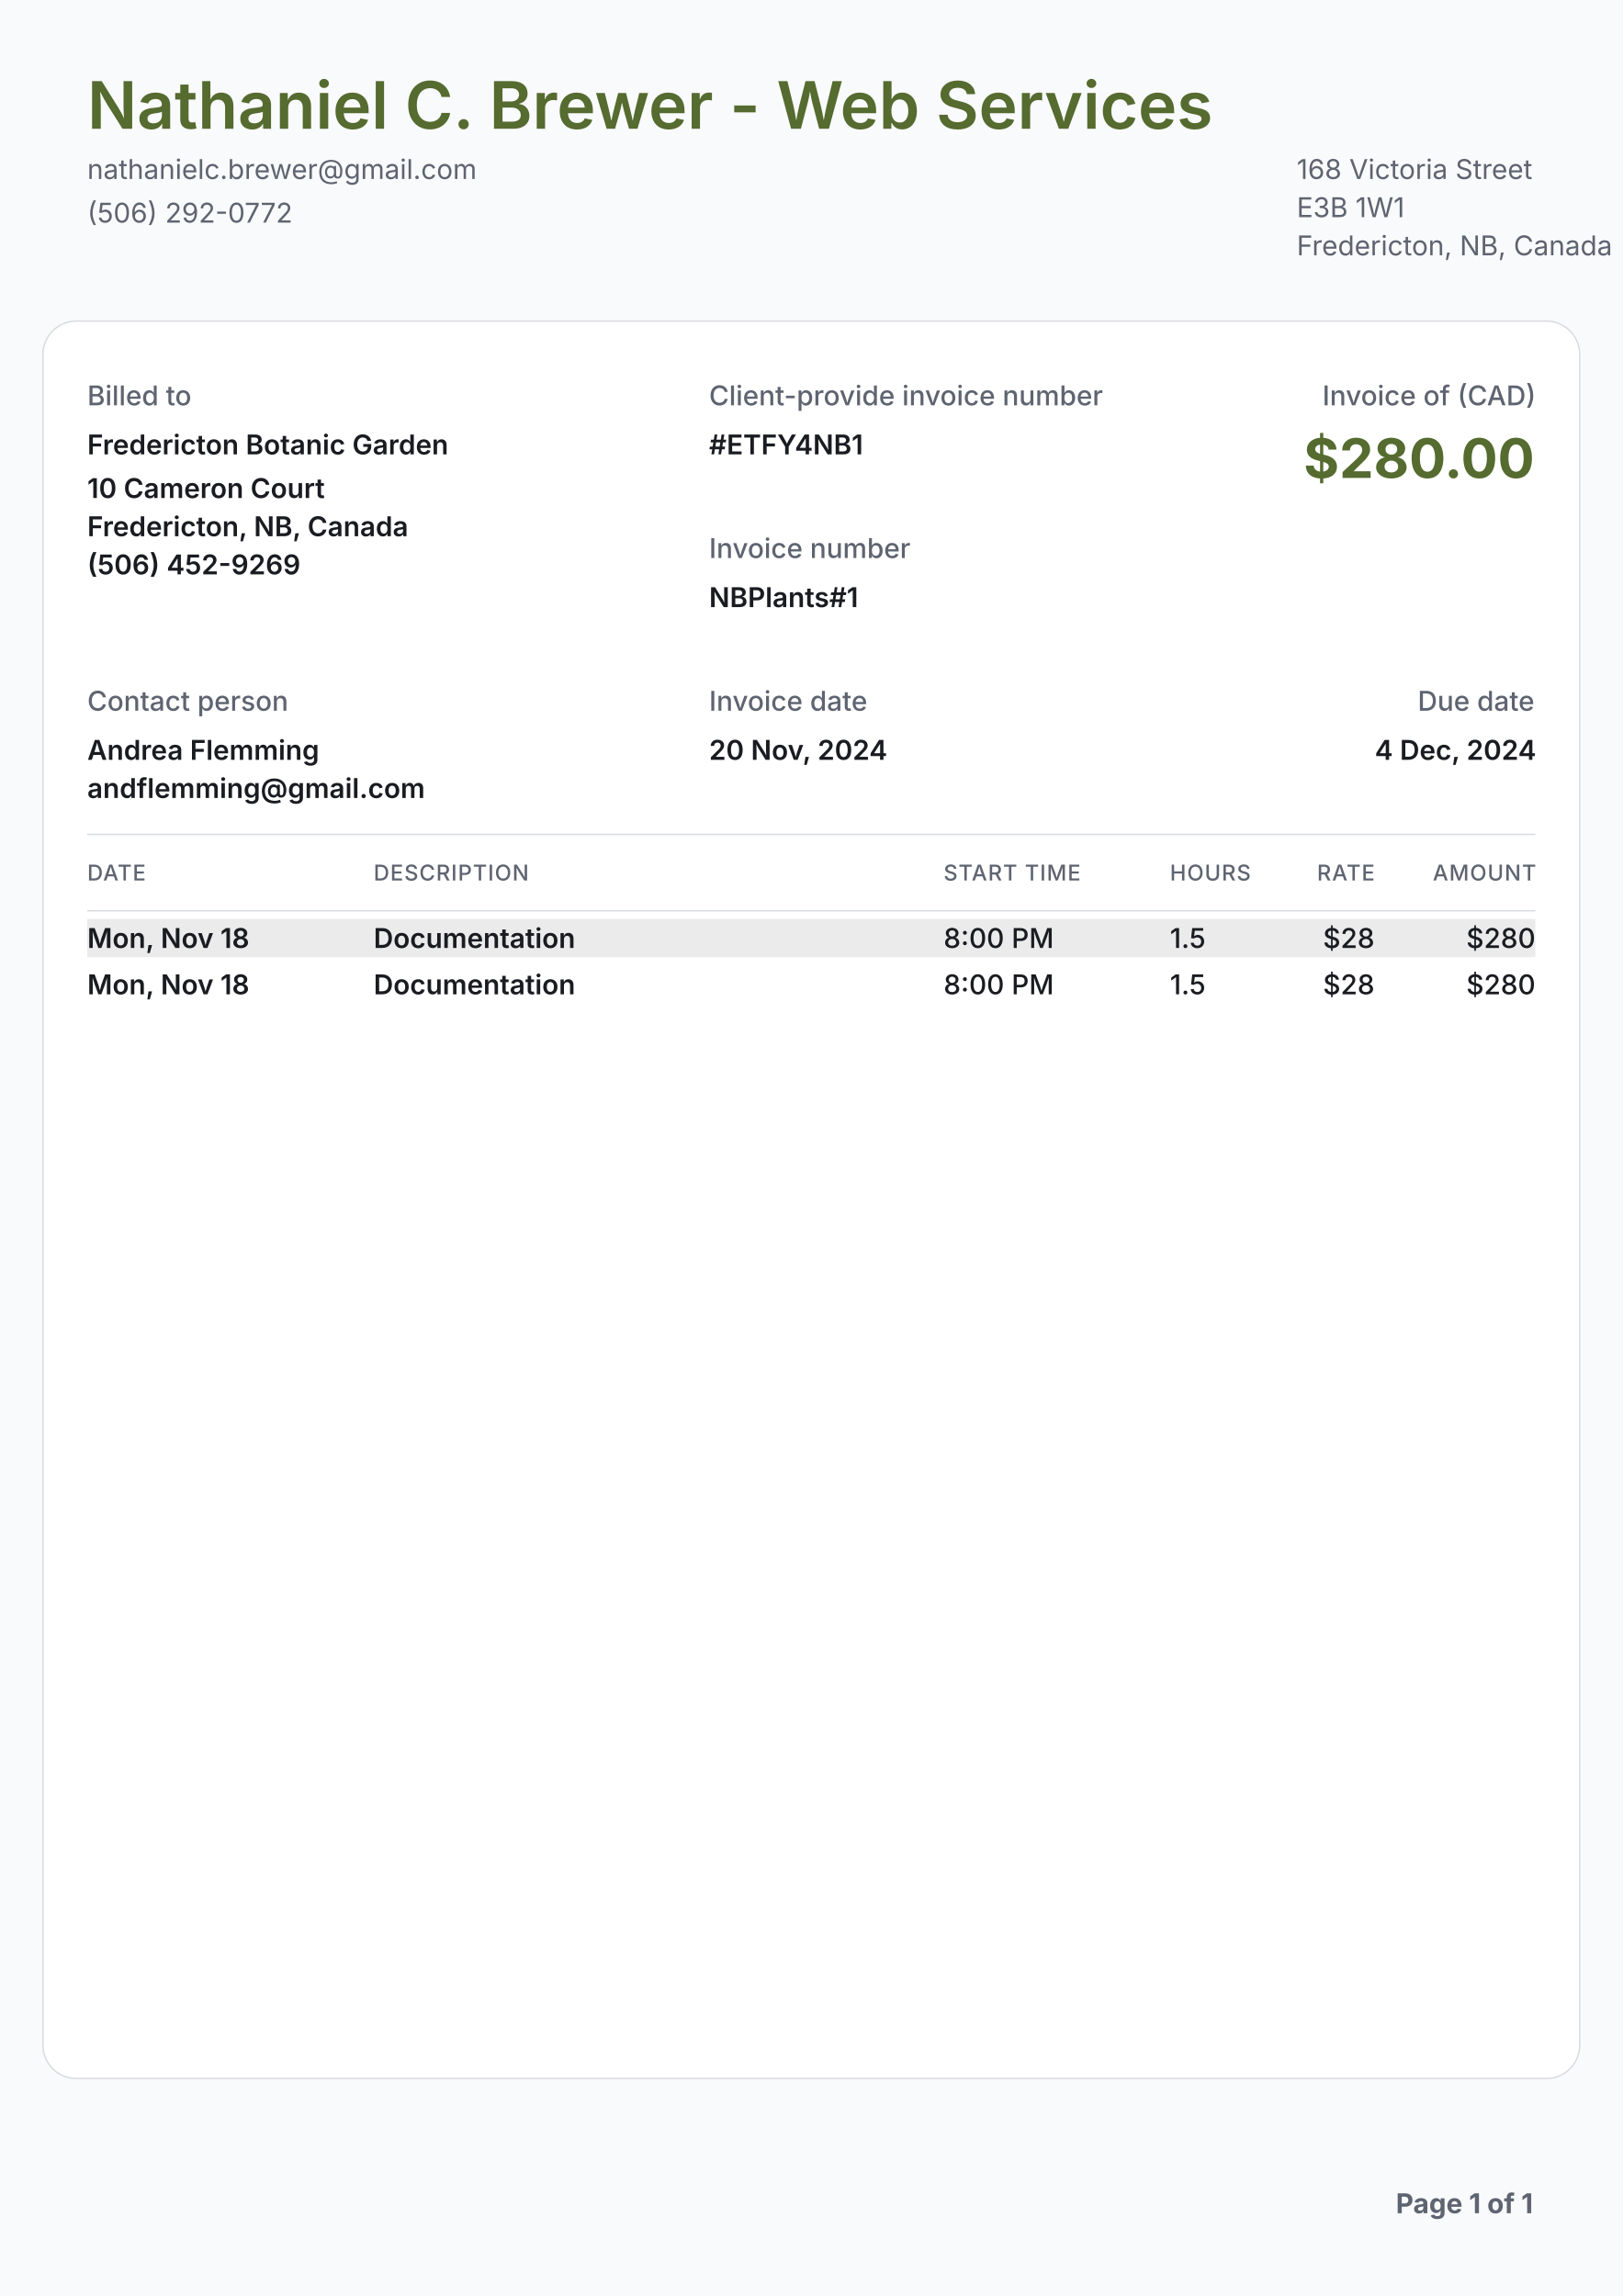
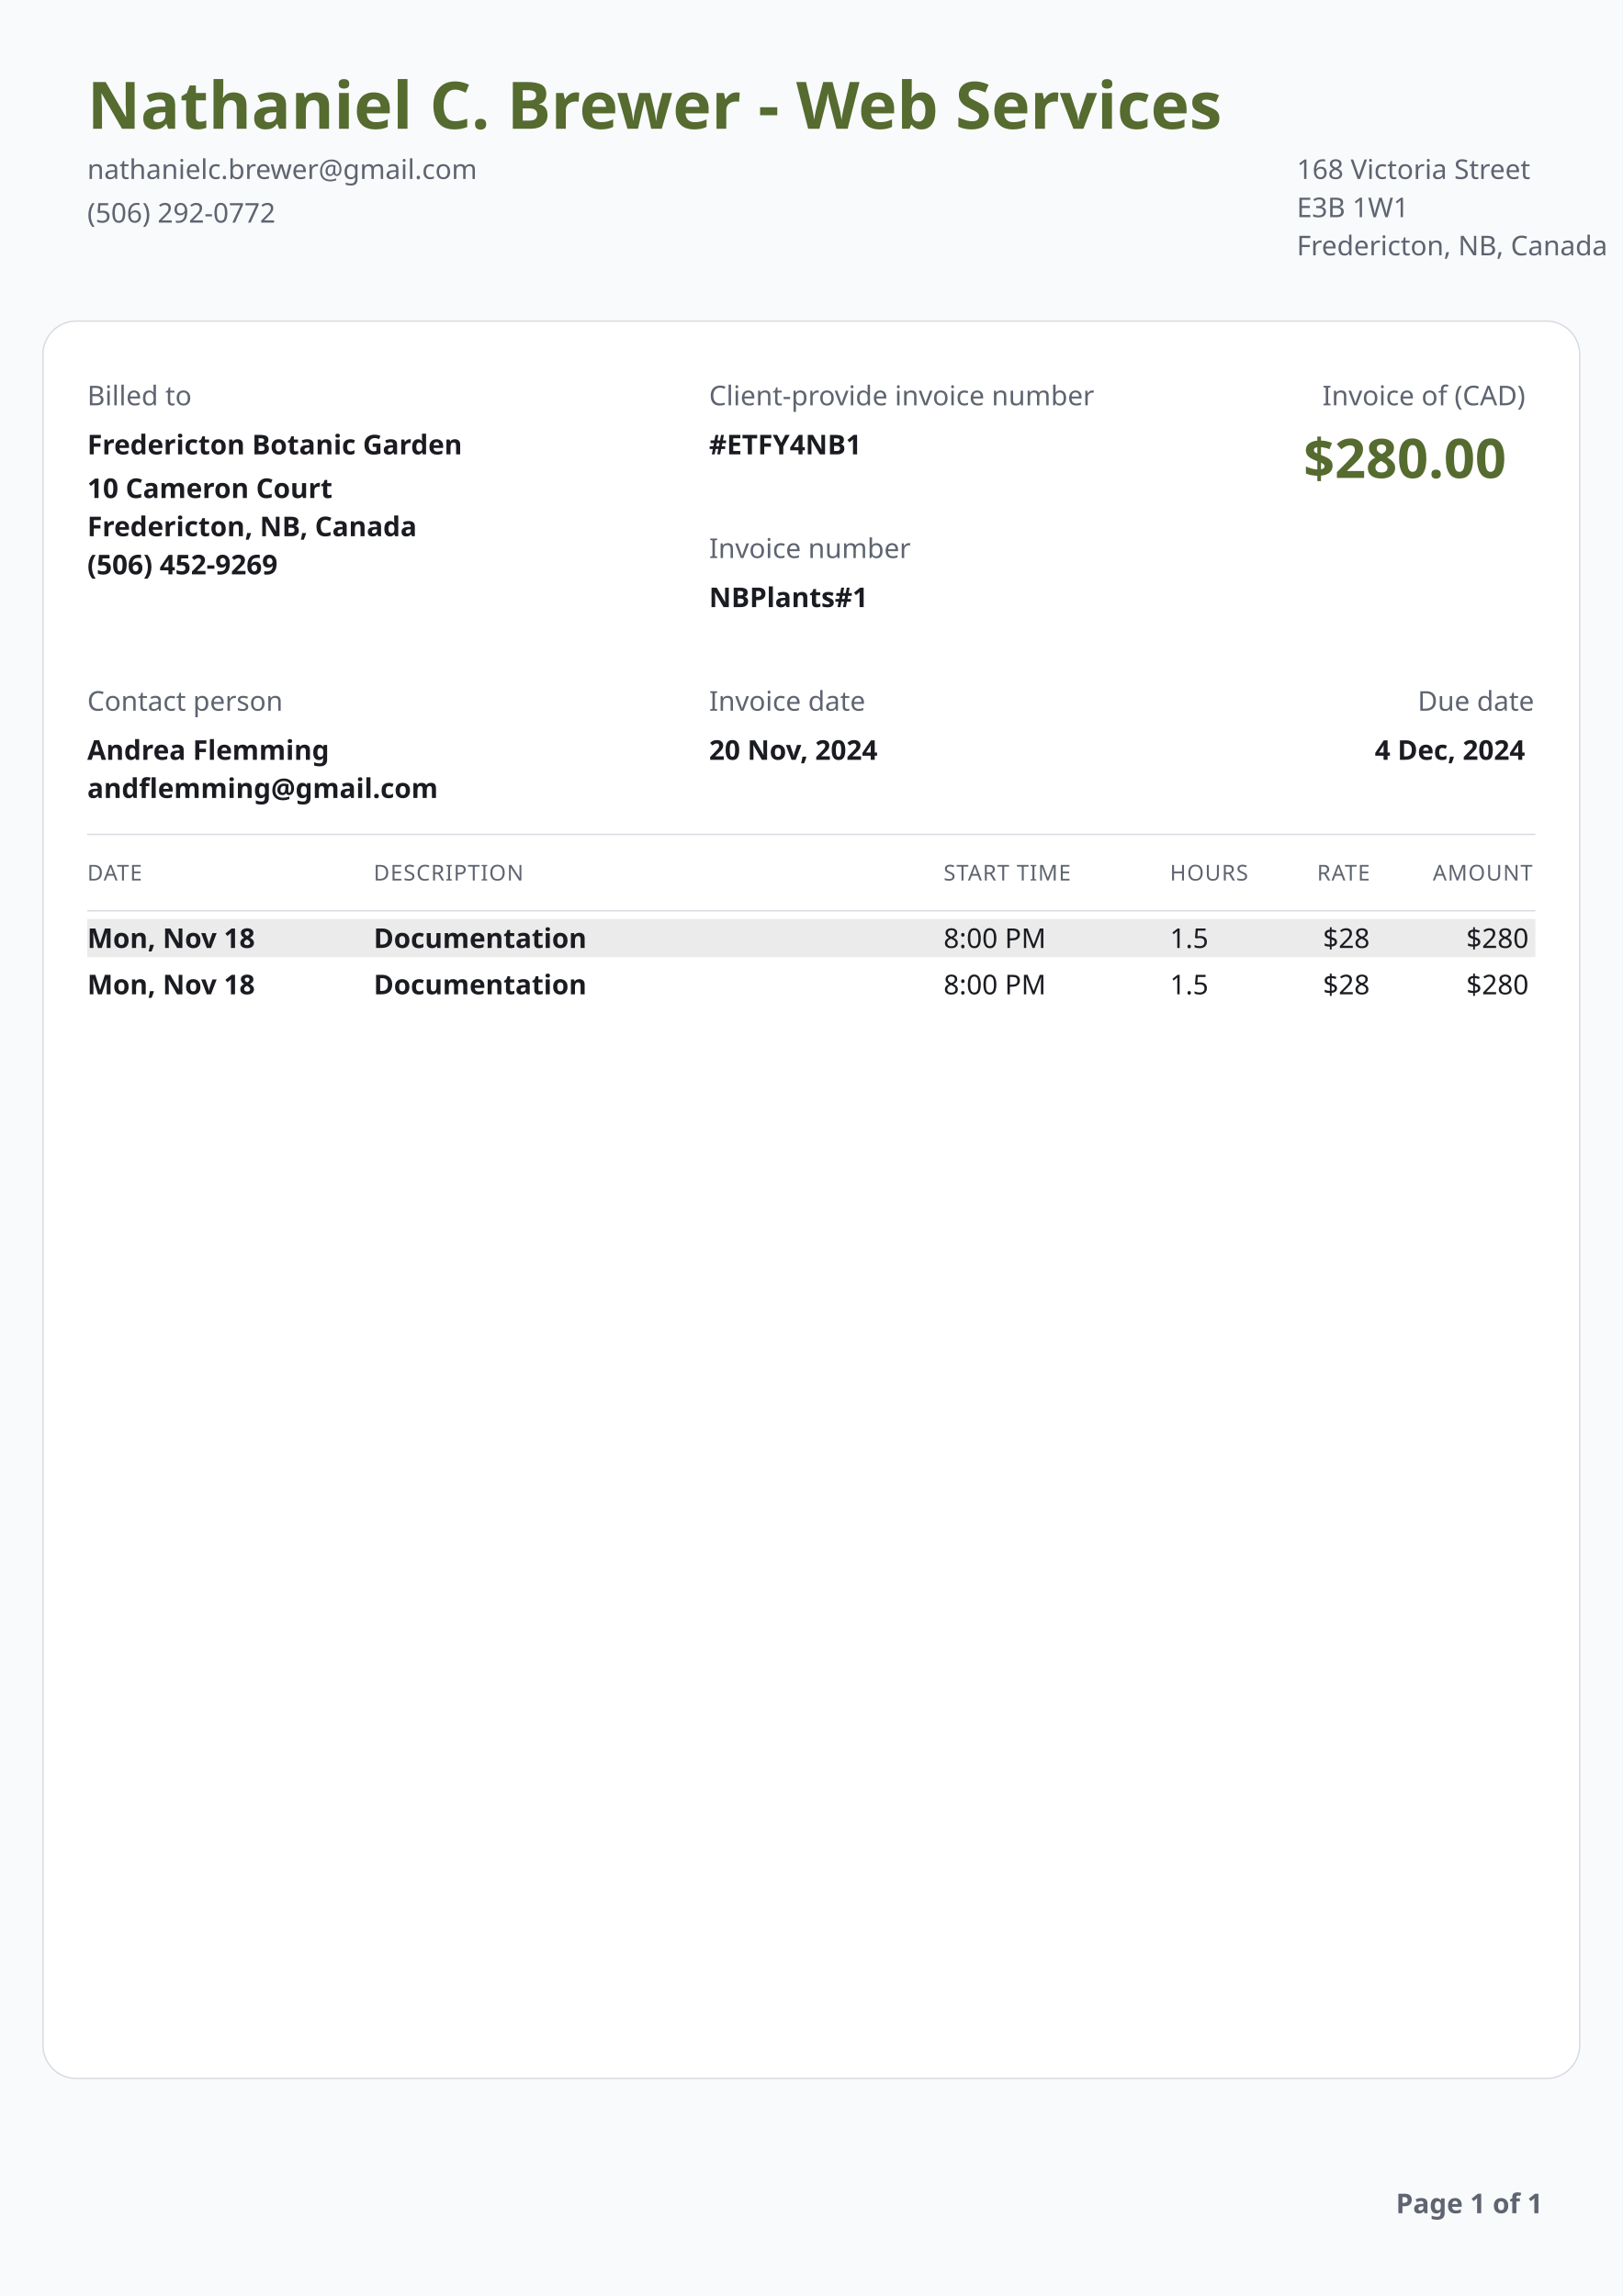
<svg xmlns="http://www.w3.org/2000/svg" width="595" height="842" viewBox="0 0 595 842" fill="none">
  <g id="pageWithoutTotals">
    <rect width="595" height="842" fill="#F9FAFC" />
-     <text id="pageValue" fill="#5E6470" xml:space="preserve" style="white-space: pre" font-family="Inter" font-size="10" font-weight="bold" letter-spacing="0em">
+     <text id="pageValue" fill="#5E6470" xml:space="preserve" style="white-space: pre" font-family="Ubuntu" font-size="10" font-weight="bold" letter-spacing="0em">
      <tspan x="511.848" y="811.636">Page 1 of 1</tspan>
    </text>
    <g id="mainContent">
      <rect x="15.75" y="117.75" width="563.5" height="644.5" rx="12.25" fill="white" />
      <rect x="15.75" y="117.75" width="563.5" height="644.5" rx="12.25" stroke="#D7DAE0" stroke-width="0.5" />
      <g id="invoiceOfContainer">
-         <text id="Invoice of (CAD)" fill="#5E6470" xml:space="preserve" style="white-space: pre" font-family="Inter" font-size="10" font-weight="500" letter-spacing="0em">
+         <text id="Invoice of (CAD)" fill="#5E6470" xml:space="preserve" style="white-space: pre" font-family="Ubuntu" font-size="10" font-weight="500" letter-spacing="0em">
          <tspan x="484.895" y="148.636">Invoice of (CAD)</tspan>
        </text>
-         <text id="invoiceOfValue" fill="#556B2F" xml:space="preserve" style="white-space: pre" font-family="Inter" font-size="20" font-weight="bold" letter-spacing="0em">
+         <text id="invoiceOfValue" fill="#556B2F" xml:space="preserve" style="white-space: pre" font-family="Ubuntu" font-size="20" font-weight="bold" letter-spacing="0em">
          <tspan x="477.98" y="175.273">$280.00</tspan>
        </text>
      </g>
      <g id="clientInvoiceNumberContainer">
-         <text id="Client-provide invoice number" fill="#5E6470" xml:space="preserve" style="white-space: pre" font-family="Inter" font-size="10" font-weight="500" letter-spacing="0em">
+         <text id="Client-provide invoice number" fill="#5E6470" xml:space="preserve" style="white-space: pre" font-family="Ubuntu" font-size="10" font-weight="500" letter-spacing="0em">
          <tspan x="260" y="148.636">Client-provide invoice number</tspan>
        </text>
-         <text id="clientInvoiceNumberContainerValue" fill="#1A1C21" xml:space="preserve" style="white-space: pre" font-family="Inter" font-size="10" font-weight="600" letter-spacing="0em">
+         <text id="clientInvoiceNumberContainerValue" fill="#1A1C21" xml:space="preserve" style="white-space: pre" font-family="Ubuntu" font-size="10" font-weight="600" letter-spacing="0em">
          <tspan x="260" y="166.636">#ETFY4NB1</tspan>
        </text>
      </g>
      <g id="invoiceNumberContainer">
-         <text id="Invoice number" fill="#5E6470" xml:space="preserve" style="white-space: pre" font-family="Inter" font-size="10" font-weight="500" letter-spacing="0em">
+         <text id="Invoice number" fill="#5E6470" xml:space="preserve" style="white-space: pre" font-family="Ubuntu" font-size="10" font-weight="500" letter-spacing="0em">
          <tspan x="260" y="204.636">Invoice number</tspan>
        </text>
-         <text id="invoiceNumberValue" fill="#1A1C21" xml:space="preserve" style="white-space: pre" font-family="Inter" font-size="10" font-weight="600" letter-spacing="0em">
+         <text id="invoiceNumberValue" fill="#1A1C21" xml:space="preserve" style="white-space: pre" font-family="Ubuntu" font-size="10" font-weight="600" letter-spacing="0em">
          <tspan x="260" y="222.636">NBPlants#1</tspan>
        </text>
      </g>
      <g id="infoRow2">
        <g id="invoiceDateContainer">
-           <text id="Invoice date" fill="#5E6470" xml:space="preserve" style="white-space: pre" font-family="Inter" font-size="10" font-weight="500" letter-spacing="0em">
+           <text id="Invoice date" fill="#5E6470" xml:space="preserve" style="white-space: pre" font-family="Ubuntu" font-size="10" font-weight="500" letter-spacing="0em">
            <tspan x="260" y="260.636">Invoice date</tspan>
          </text>
-           <text id="invoiceDataValue" fill="#1A1C21" xml:space="preserve" style="white-space: pre" font-family="Inter" font-size="10" font-weight="600" letter-spacing="0em">
+           <text id="invoiceDataValue" fill="#1A1C21" xml:space="preserve" style="white-space: pre" font-family="Ubuntu" font-size="10" font-weight="600" letter-spacing="0em">
            <tspan x="260" y="278.636">20 Nov, 2024</tspan>
          </text>
        </g>
        <g id="contactPersonContainer">
-           <text id="Contact person" fill="#5E6470" xml:space="preserve" style="white-space: pre" font-family="Inter" font-size="10" font-weight="500" letter-spacing="0em">
+           <text id="Contact person" fill="#5E6470" xml:space="preserve" style="white-space: pre" font-family="Ubuntu" font-size="10" font-weight="500" letter-spacing="0em">
            <tspan x="32" y="260.636">Contact person</tspan>
          </text>
-           <text id="contactPersonValue" fill="#1A1C21" xml:space="preserve" style="white-space: pre" font-family="Inter" font-size="10" font-weight="600" letter-spacing="0em">
+           <text id="contactPersonValue" fill="#1A1C21" xml:space="preserve" style="white-space: pre" font-family="Ubuntu" font-size="10" font-weight="600" letter-spacing="0em">
            <tspan x="32" y="278.636">Andrea Flemming</tspan>
            <tspan x="32" y="292.636">andflemming@gmail.com</tspan>
          </text>
        </g>
        <g id="dueDateContainer">
-           <text id="Due date" fill="#5E6470" xml:space="preserve" style="white-space: pre" font-family="Inter" font-size="10" font-weight="500" letter-spacing="0em">
+           <text id="Due date" fill="#5E6470" xml:space="preserve" style="white-space: pre" font-family="Ubuntu" font-size="10" font-weight="500" letter-spacing="0em">
            <tspan x="519.836" y="260.636">Due date</tspan>
          </text>
-           <text id="dueDataValue" fill="#1A1C21" xml:space="preserve" style="white-space: pre" font-family="Inter" font-size="10" font-weight="600" letter-spacing="0em">
+           <text id="dueDataValue" fill="#1A1C21" xml:space="preserve" style="white-space: pre" font-family="Ubuntu" font-size="10" font-weight="600" letter-spacing="0em">
            <tspan x="504.113" y="278.636">4 Dec, 2024</tspan>
          </text>
        </g>
      </g>
      <g id="billedToContainer">
-         <text id="Billed to" fill="#5E6470" xml:space="preserve" style="white-space: pre" font-family="Inter" font-size="10" font-weight="500" letter-spacing="0em">
+         <text id="Billed to" fill="#5E6470" xml:space="preserve" style="white-space: pre" font-family="Ubuntu" font-size="10" font-weight="500" letter-spacing="0em">
          <tspan x="32" y="148.636">Billed to</tspan>
        </text>
-         <text id="billedToValue" fill="#1A1C21" xml:space="preserve" style="white-space: pre" font-family="Inter" font-size="10" font-weight="600" letter-spacing="0em">
+         <text id="billedToValue" fill="#1A1C21" xml:space="preserve" style="white-space: pre" font-family="Ubuntu" font-size="10" font-weight="600" letter-spacing="0em">
          <tspan x="32" y="166.636">Fredericton Botanic Garden</tspan>
          <tspan x="32" y="182.636">10 Cameron Court</tspan>
          <tspan x="32" y="196.636">Fredericton, NB, Canada</tspan>
          <tspan x="32" y="210.636">(506) 452-9269</tspan>
        </text>
      </g>
      <g id="headersContainer">
-         <text id="HOURS" fill="#5E6470" xml:space="preserve" style="white-space: pre" font-family="Inter" font-size="8" font-weight="500" letter-spacing="0.04em">
+         <text id="HOURS" fill="#5E6470" xml:space="preserve" style="white-space: pre" font-family="Ubuntu" font-size="8" font-weight="500" letter-spacing="0.04em">
          <tspan x="429" y="322.909">HOURS</tspan>
        </text>
-         <text id="Rate" fill="#5E6470" xml:space="preserve" style="white-space: pre" font-family="Inter" font-size="8" font-weight="500" letter-spacing="0.04em">
+         <text id="Rate" fill="#5E6470" xml:space="preserve" style="white-space: pre" font-family="Ubuntu" font-size="8" font-weight="500" letter-spacing="0.04em">
          <tspan x="482.938" y="322.909">RATE</tspan>
        </text>
-         <text id="Amount" fill="#5E6470" xml:space="preserve" style="white-space: pre" font-family="Inter" font-size="8" font-weight="500" letter-spacing="0.04em">
+         <text id="Amount" fill="#5E6470" xml:space="preserve" style="white-space: pre" font-family="Ubuntu" font-size="8" font-weight="500" letter-spacing="0.04em">
          <tspan x="525.384" y="322.909">AMOUNT</tspan>
        </text>
-         <text id="Date" fill="#5E6470" xml:space="preserve" style="white-space: pre" font-family="Inter" font-size="8" font-weight="500" letter-spacing="0.04em">
+         <text id="Date" fill="#5E6470" xml:space="preserve" style="white-space: pre" font-family="Ubuntu" font-size="8" font-weight="500" letter-spacing="0.04em">
          <tspan x="32" y="322.909">DATE</tspan>
        </text>
-         <text id="Description" fill="#5E6470" xml:space="preserve" style="white-space: pre" font-family="Inter" font-size="8" font-weight="500" letter-spacing="0.04em">
+         <text id="Description" fill="#5E6470" xml:space="preserve" style="white-space: pre" font-family="Ubuntu" font-size="8" font-weight="500" letter-spacing="0.04em">
          <tspan x="137" y="322.909">DESCRIPTION</tspan>
        </text>
-         <text id="Start Time" fill="#5E6470" xml:space="preserve" style="white-space: pre" font-family="Inter" font-size="8" font-weight="500" letter-spacing="0.04em">
+         <text id="Start Time" fill="#5E6470" xml:space="preserve" style="white-space: pre" font-family="Ubuntu" font-size="8" font-weight="500" letter-spacing="0.04em">
          <tspan x="346" y="322.909">START TIME</tspan>
        </text>
        <path id="Vector 145" d="M32 334H563" stroke="#D7DAE0" stroke-width="0.5" />
        <path id="Vector 144" d="M32 306H563" stroke="#D7DAE0" stroke-width="0.5" />
      </g>
      <g id="rowsContainer">
        <g id="rowContainer_light">
          <g id="row">
-             <text id="dateValue" fill="#1A1C21" xml:space="preserve" style="white-space: pre" font-family="Inter" font-size="10" font-weight="600" letter-spacing="0em">
+             <text id="dateValue" fill="#1A1C21" xml:space="preserve" style="white-space: pre" font-family="Ubuntu" font-size="10" font-weight="600" letter-spacing="0em">
              <tspan x="32" y="364.636">Mon, Nov 18</tspan>
            </text>
-             <text id="descriptionValue" fill="#1A1C21" xml:space="preserve" style="white-space: pre" font-family="Inter" font-size="10" font-weight="600" letter-spacing="0em">
+             <text id="descriptionValue" fill="#1A1C21" xml:space="preserve" style="white-space: pre" font-family="Ubuntu" font-size="10" font-weight="600" letter-spacing="0em">
              <tspan x="137" y="364.636">Documentation</tspan>
            </text>
-             <text id="hoursValue" fill="#1A1C21" xml:space="preserve" style="white-space: pre" font-family="Inter" font-size="10" font-weight="500" letter-spacing="0em">
+             <text id="hoursValue" fill="#1A1C21" xml:space="preserve" style="white-space: pre" font-family="Ubuntu" font-size="10" font-weight="500" letter-spacing="0em">
              <tspan x="429" y="364.636">1.5</tspan>
            </text>
-             <text id="startTimeValue" fill="#1A1C21" xml:space="preserve" style="white-space: pre" font-family="Inter" font-size="10" font-weight="500" letter-spacing="0em">
+             <text id="startTimeValue" fill="#1A1C21" xml:space="preserve" style="white-space: pre" font-family="Ubuntu" font-size="10" font-weight="500" letter-spacing="0em">
              <tspan x="346" y="364.636">8:00 PM</tspan>
            </text>
-             <text id="rateValue" fill="#1A1C21" xml:space="preserve" style="white-space: pre" font-family="Inter" font-size="10" font-weight="500" letter-spacing="0em">
+             <text id="rateValue" fill="#1A1C21" xml:space="preserve" style="white-space: pre" font-family="Ubuntu" font-size="10" font-weight="500" letter-spacing="0em">
              <tspan x="485.113" y="364.636">$28</tspan>
            </text>
-             <text id="amountValue" fill="#1A1C21" xml:space="preserve" style="white-space: pre" font-family="Inter" font-size="10" font-weight="500" letter-spacing="0em">
+             <text id="amountValue" fill="#1A1C21" xml:space="preserve" style="white-space: pre" font-family="Ubuntu" font-size="10" font-weight="500" letter-spacing="0em">
              <tspan x="537.658" y="364.636">$280</tspan>
            </text>
          </g>
        </g>
        <g id="rowContainer__dark">
          <rect width="531" height="14" transform="translate(32 337)" fill="black" fill-opacity="0.08" />
          <g id="row_2">
-             <text id="dateValue_2" fill="#1A1C21" xml:space="preserve" style="white-space: pre" font-family="Inter" font-size="10" font-weight="600" letter-spacing="0em">
+             <text id="dateValue_2" fill="#1A1C21" xml:space="preserve" style="white-space: pre" font-family="Ubuntu" font-size="10" font-weight="600" letter-spacing="0em">
              <tspan x="32" y="347.636">Mon, Nov 18</tspan>
            </text>
-             <text id="descriptionValue_2" fill="#1A1C21" xml:space="preserve" style="white-space: pre" font-family="Inter" font-size="10" font-weight="600" letter-spacing="0em">
+             <text id="descriptionValue_2" fill="#1A1C21" xml:space="preserve" style="white-space: pre" font-family="Ubuntu" font-size="10" font-weight="600" letter-spacing="0em">
              <tspan x="137" y="347.636">Documentation</tspan>
            </text>
-             <text id="hoursValue_2" fill="#1A1C21" xml:space="preserve" style="white-space: pre" font-family="Inter" font-size="10" font-weight="500" letter-spacing="0em">
+             <text id="hoursValue_2" fill="#1A1C21" xml:space="preserve" style="white-space: pre" font-family="Ubuntu" font-size="10" font-weight="500" letter-spacing="0em">
              <tspan x="429" y="347.636">1.5</tspan>
            </text>
-             <text id="startTimeValue_2" fill="#1A1C21" xml:space="preserve" style="white-space: pre" font-family="Inter" font-size="10" font-weight="500" letter-spacing="0em">
+             <text id="startTimeValue_2" fill="#1A1C21" xml:space="preserve" style="white-space: pre" font-family="Ubuntu" font-size="10" font-weight="500" letter-spacing="0em">
              <tspan x="346" y="347.636">8:00 PM</tspan>
            </text>
-             <text id="rateValue_2" fill="#1A1C21" xml:space="preserve" style="white-space: pre" font-family="Inter" font-size="10" font-weight="500" letter-spacing="0em">
+             <text id="rateValue_2" fill="#1A1C21" xml:space="preserve" style="white-space: pre" font-family="Ubuntu" font-size="10" font-weight="500" letter-spacing="0em">
              <tspan x="485.113" y="347.636">$28</tspan>
            </text>
-             <text id="amountValue_2" fill="#1A1C21" xml:space="preserve" style="white-space: pre" font-family="Inter" font-size="10" font-weight="500" letter-spacing="0em">
+             <text id="amountValue_2" fill="#1A1C21" xml:space="preserve" style="white-space: pre" font-family="Ubuntu" font-size="10" font-weight="500" letter-spacing="0em">
              <tspan x="537.658" y="347.636">$280</tspan>
            </text>
          </g>
        </g>
      </g>
    </g>
    <g id="myAddressContainer">
-       <text id="myAddressValue" fill="#5E6470" xml:space="preserve" style="white-space: pre" font-family="Inter" font-size="10" letter-spacing="0em">
+       <text id="myAddressValue" fill="#5E6470" xml:space="preserve" style="white-space: pre" font-family="Ubuntu" font-size="10" letter-spacing="0em">
        <tspan x="475.5" y="65.636">168 Victoria Street</tspan>
        <tspan x="475.5" y="79.636">E3B 1W1</tspan>
        <tspan x="475.5" y="93.636">Fredericton, NB, Canada</tspan>
      </text>
    </g>
    <g id="myNameAndContactInfoContaner">
-       <text id="myNameValue" fill="#556B2F" xml:space="preserve" style="white-space: pre" font-family="Inter" font-size="24" font-weight="600" letter-spacing="0em">
+       <text id="myNameValue" fill="#556B2F" xml:space="preserve" style="white-space: pre" font-family="Ubuntu" font-size="24" font-weight="600" letter-spacing="0em">
        <tspan x="32" y="47.227">Nathaniel C. Brewer - Web Services</tspan>
      </text>
-       <text id="myEmailValue" fill="#5E6470" xml:space="preserve" style="white-space: pre" font-family="Inter" font-size="10" letter-spacing="0em">
+       <text id="myEmailValue" fill="#5E6470" xml:space="preserve" style="white-space: pre" font-family="Ubuntu" font-size="10" letter-spacing="0em">
        <tspan x="32" y="65.636">nathanielc.brewer@gmail.com</tspan>
      </text>
-       <text id="myPhoneNumberValue" fill="#5E6470" xml:space="preserve" style="white-space: pre" font-family="Inter" font-size="10" letter-spacing="0em">
+       <text id="myPhoneNumberValue" fill="#5E6470" xml:space="preserve" style="white-space: pre" font-family="Ubuntu" font-size="10" letter-spacing="0em">
        <tspan x="32" y="81.636">(506) 292-0772</tspan>
      </text>
    </g>
  </g>
</svg>
